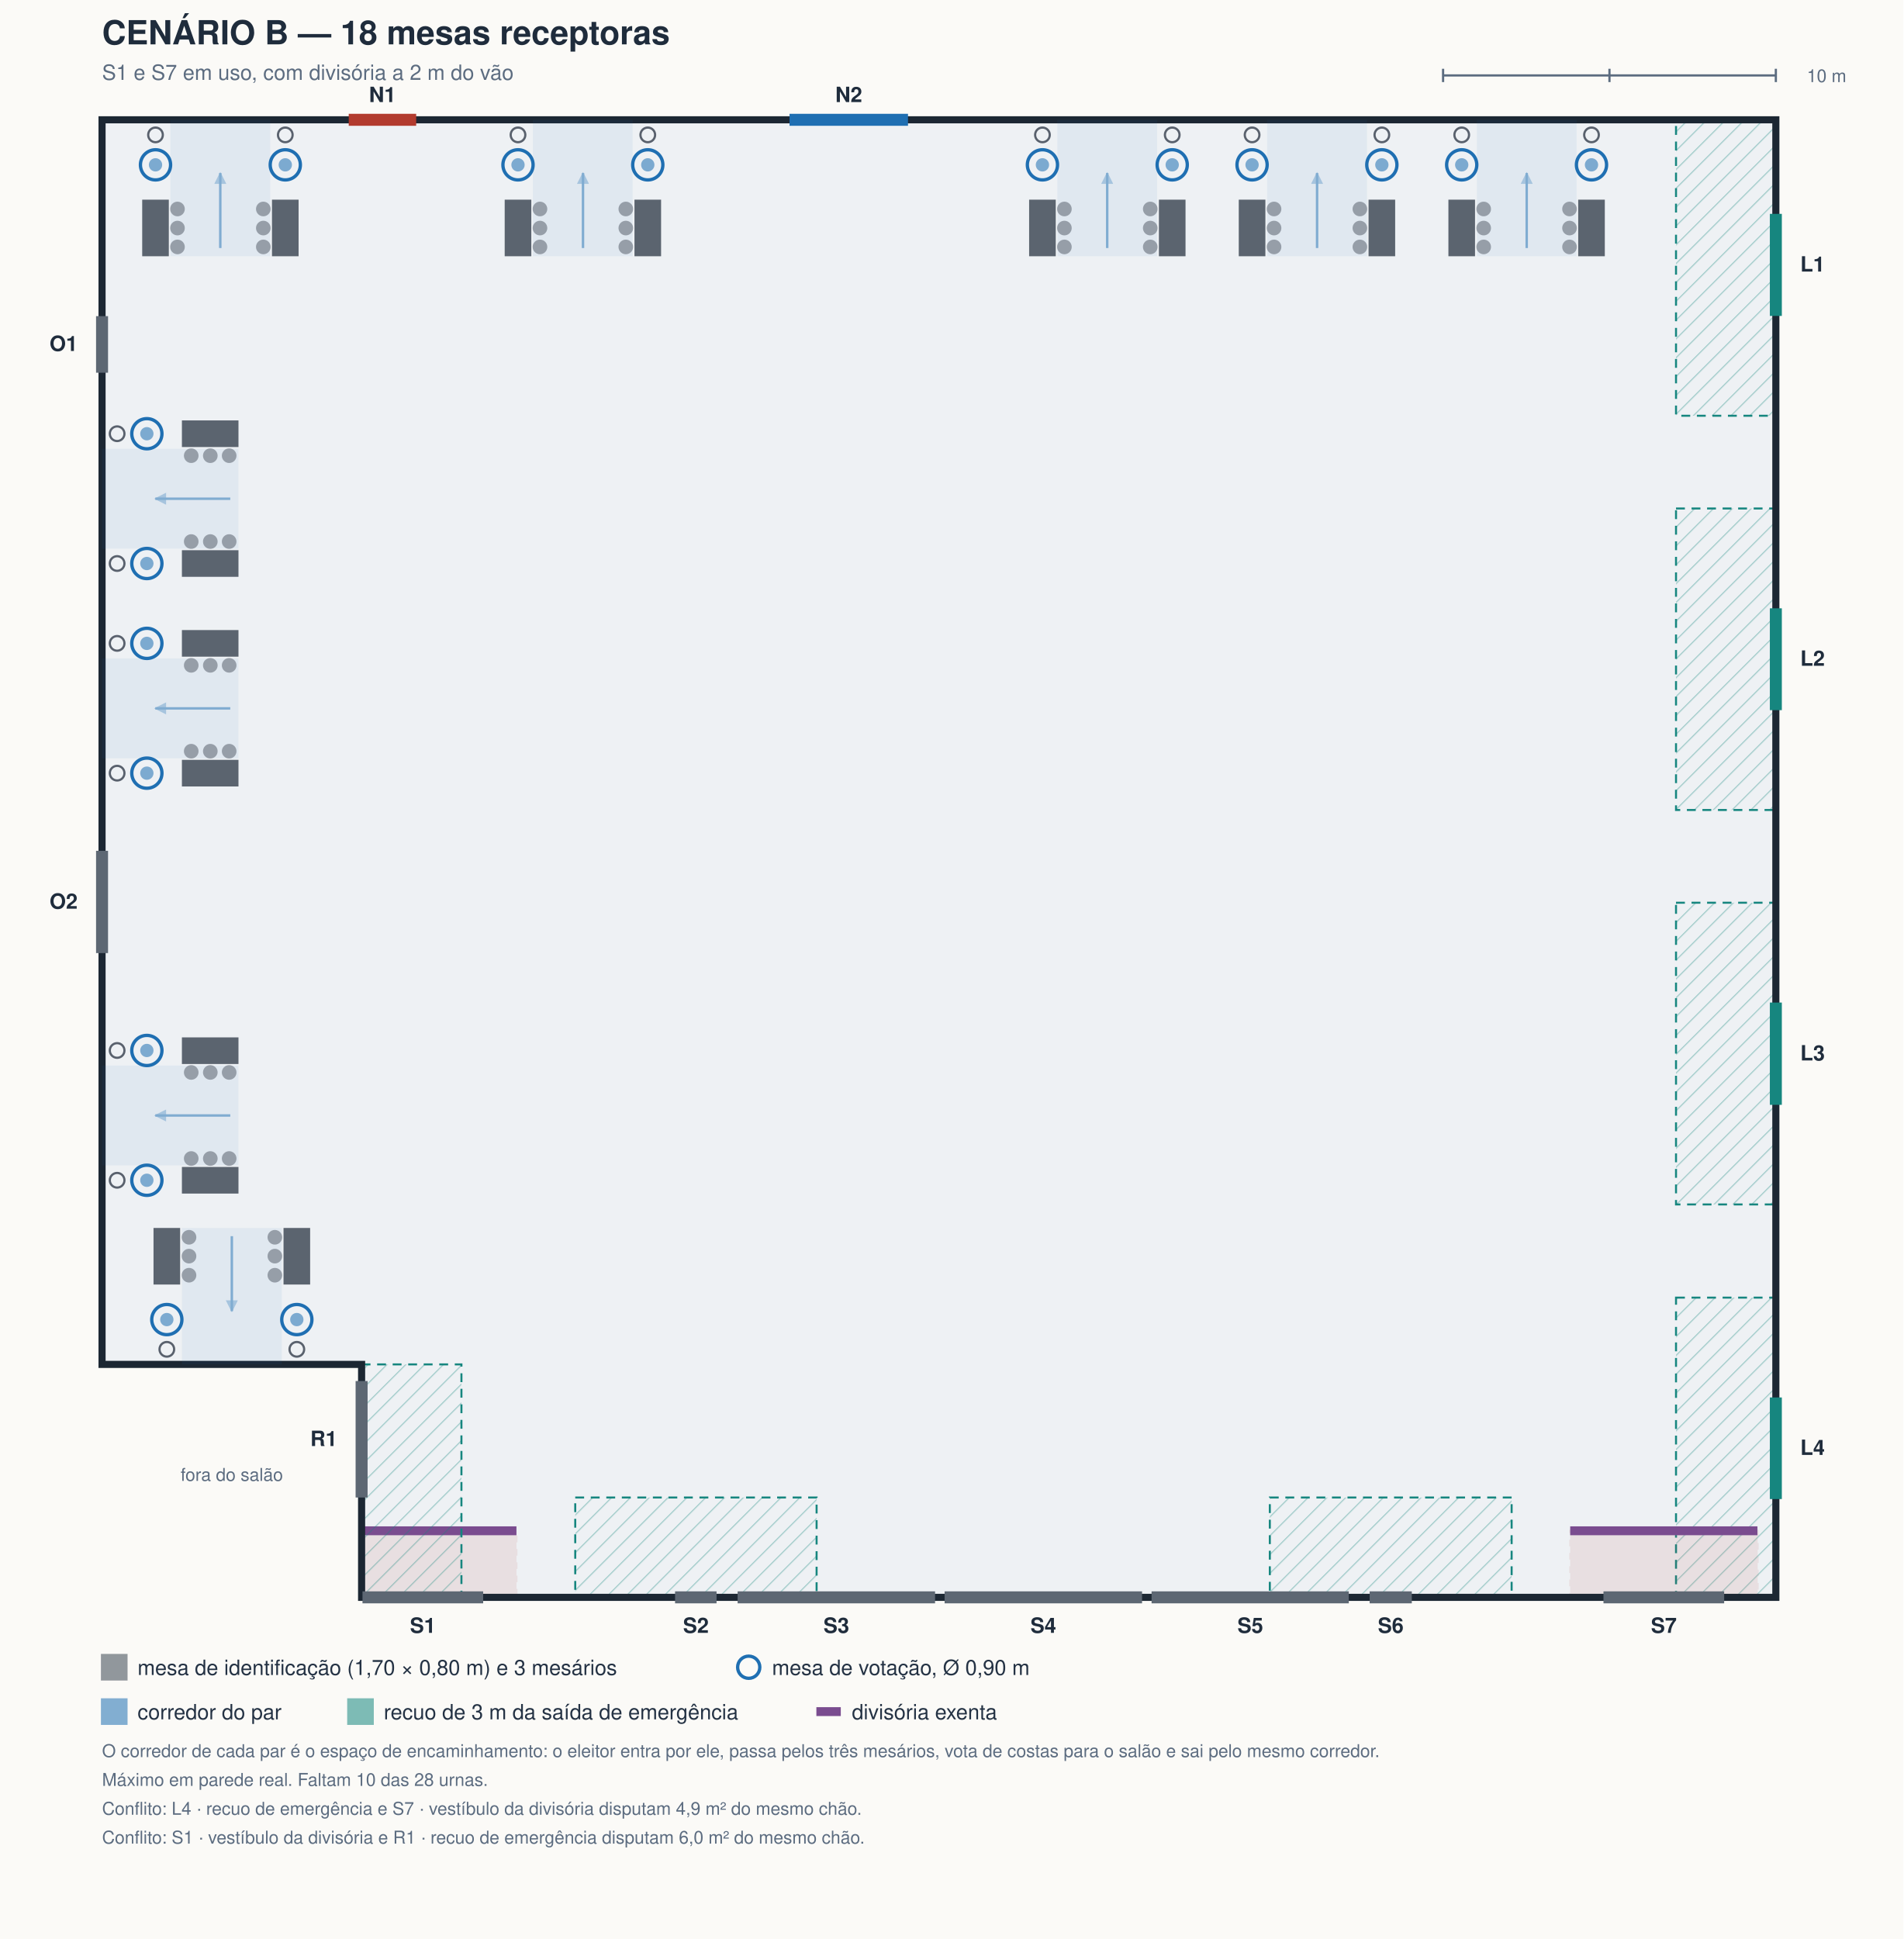
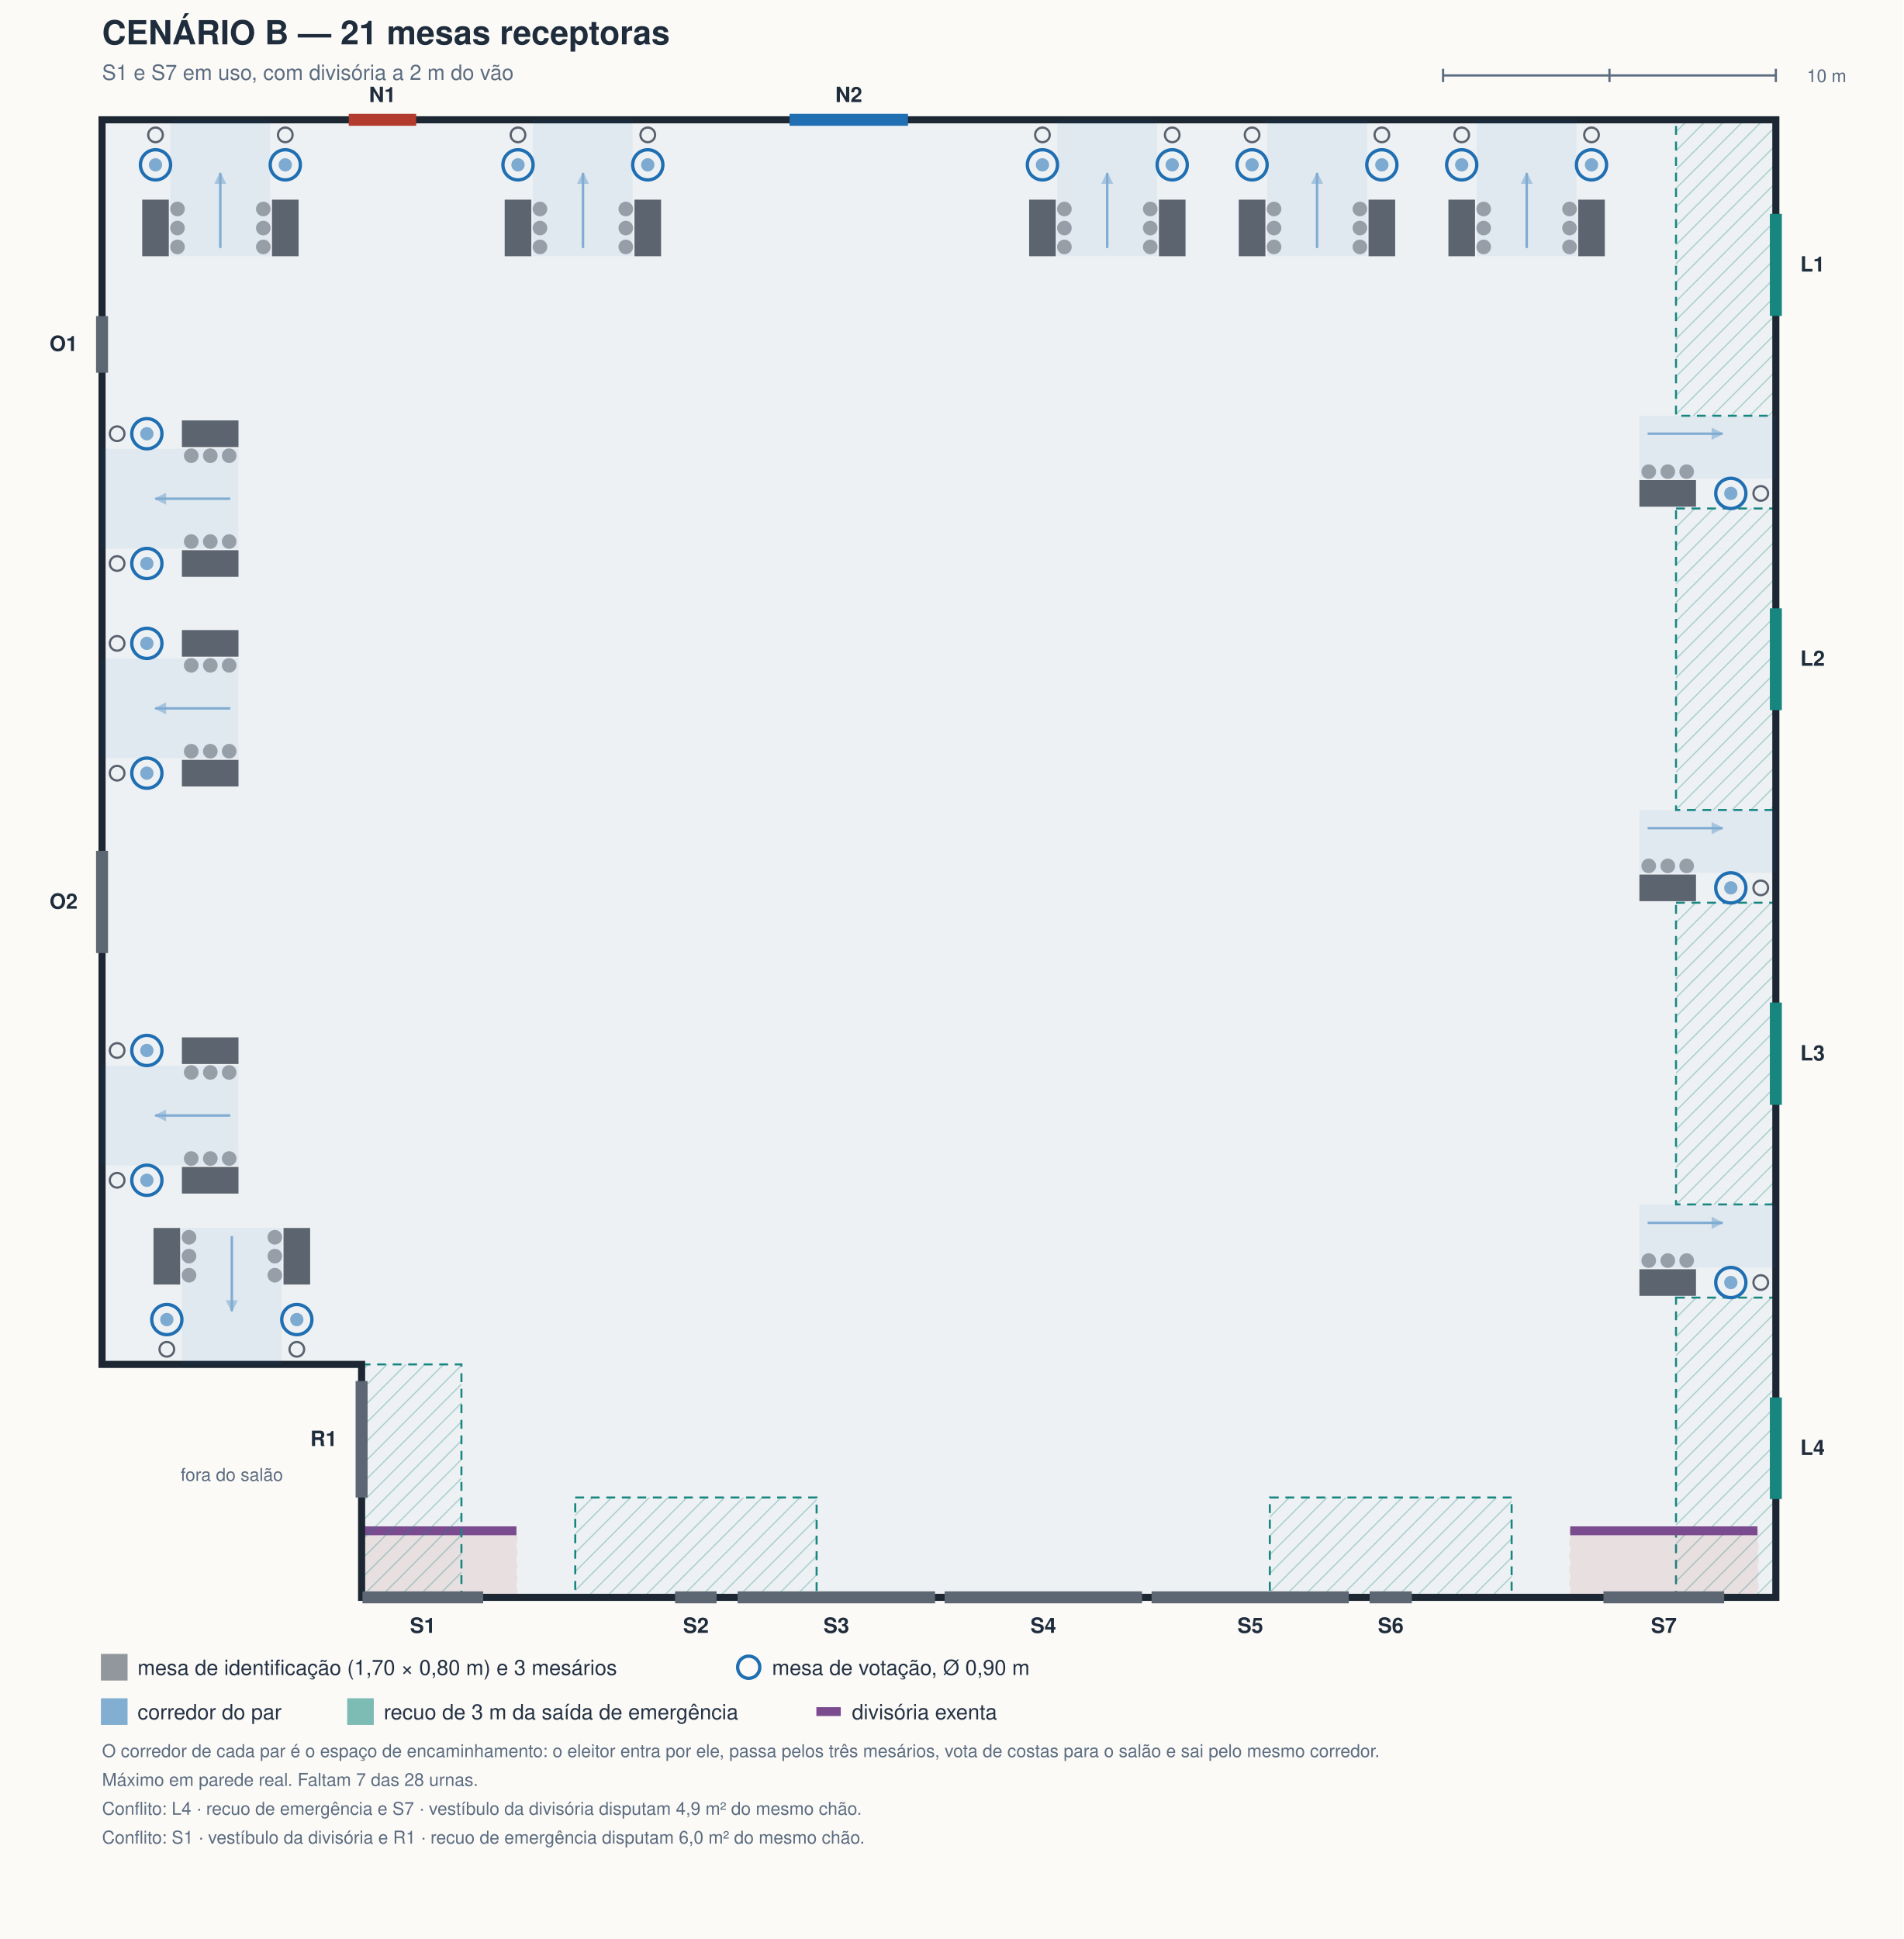
- <svg xmlns="http://www.w3.org/2000/svg" viewBox="0 0 858 874" style="width:100%;height:auto" role="img" aria-label="CENÁRIO B — 18 mesas receptoras: S1 e S7 em uso, com divisória a 2 m do vão">
+ <svg xmlns="http://www.w3.org/2000/svg" viewBox="0 0 858 874" style="width:100%;height:auto" role="img" aria-label="CENÁRIO B — 21 mesas receptoras: S1 e S7 em uso, com divisória a 2 m do vão">
  <rect x="0" y="0" width="858" height="874" fill="#fbfaf7" />
  <defs>
    <marker id="seta" viewBox="0 0 10 10" refX="9" refY="5" markerWidth="5" markerHeight="5" orient="auto-start-reverse">
      <path d="M0 0L10 5L0 10z" fill="#1f6fb2" opacity=".6" />
    </marker>
    <pattern id="hach" width="6" height="6" patternUnits="userSpaceOnUse" patternTransform="rotate(45)">
      <line x1="0" y1="0" x2="0" y2="6" stroke="#16867f" stroke-width="1" opacity=".35" />
    </pattern>
  </defs>
  <polygon points="163.0,720.0 800.5,720.0 800.5,54.0 46.0,54.0 46.0,615.0 163.0,615.0" fill="#eef1f4" />
  <rect x="755.5" y="584.9" width="45.0" height="135.1" fill="url(#hach)" stroke="#16867f" stroke-width="0.9" stroke-dasharray="4 3" />
  <rect x="755.5" y="406.9" width="45.0" height="136.0" fill="url(#hach)" stroke="#16867f" stroke-width="0.9" stroke-dasharray="4 3" />
  <rect x="755.5" y="229.2" width="45.0" height="135.9" fill="url(#hach)" stroke="#16867f" stroke-width="0.9" stroke-dasharray="4 3" />
  <rect x="755.5" y="54.0" width="45.0" height="133.4" fill="url(#hach)" stroke="#16867f" stroke-width="0.9" stroke-dasharray="4 3" />
  <rect x="163.0" y="690.0" width="69.8" height="30.0" fill="#b23b2e" opacity=".10" stroke="#b23b2e" stroke-width="0.9" stroke-dasharray="3 3" />
  <line x1="163.0" y1="690.0" x2="232.8" y2="690.0" stroke="#7a4c8f" stroke-width="4" />
  <rect x="259.3" y="675.0" width="108.8" height="45.0" fill="url(#hach)" stroke="#16867f" stroke-width="0.9" stroke-dasharray="4 3" />
  <rect x="572.4" y="675.0" width="109.0" height="45.0" fill="url(#hach)" stroke="#16867f" stroke-width="0.9" stroke-dasharray="4 3" />
  <rect x="707.8" y="690.0" width="84.5" height="30.0" fill="#b23b2e" opacity=".10" stroke="#b23b2e" stroke-width="0.9" stroke-dasharray="3 3" />
  <line x1="707.8" y1="690.0" x2="792.2" y2="690.0" stroke="#7a4c8f" stroke-width="4" />
  <rect x="163.0" y="615.0" width="45.0" height="105.0" fill="url(#hach)" stroke="#16867f" stroke-width="0.9" stroke-dasharray="4 3" />
  <polygon points="163.0,720.0 800.5,720.0 800.5,54.0 46.0,54.0 46.0,615.0 163.0,615.0" fill="none" stroke="#1c2733" stroke-width="3.2" />
  <line x1="157.2" y1="54.0" x2="187.6" y2="54.0" stroke="#b23b2e" stroke-width="5.4" />
  <text x="172.4" y="46.0" font-family="ui-sans-serif,system-ui,'Segoe UI',Helvetica,Arial,sans-serif" font-size="9.5" fill="#1f2c3c" text-anchor="middle" font-weight="700">N1</text>
  <line x1="355.9" y1="54.0" x2="409.3" y2="54.0" stroke="#1f6fb2" stroke-width="5.4" />
  <text x="382.6" y="46.0" font-family="ui-sans-serif,system-ui,'Segoe UI',Helvetica,Arial,sans-serif" font-size="9.5" fill="#1f2c3c" text-anchor="middle" font-weight="700">N2</text>
  <line x1="800.5" y1="142.4" x2="800.5" y2="96.4" stroke="#16867f" stroke-width="5.4" />
  <text x="811.5" y="122.4" font-family="ui-sans-serif,system-ui,'Segoe UI',Helvetica,Arial,sans-serif" font-size="9.5" fill="#1f2c3c" text-anchor="start" font-weight="700">L1</text>
  <line x1="800.5" y1="320.1" x2="800.5" y2="274.2" stroke="#16867f" stroke-width="5.4" />
  <text x="811.5" y="300.1" font-family="ui-sans-serif,system-ui,'Segoe UI',Helvetica,Arial,sans-serif" font-size="9.5" fill="#1f2c3c" text-anchor="start" font-weight="700">L2</text>
  <line x1="800.5" y1="498.0" x2="800.5" y2="451.9" stroke="#16867f" stroke-width="5.4" />
  <text x="811.5" y="478.0" font-family="ui-sans-serif,system-ui,'Segoe UI',Helvetica,Arial,sans-serif" font-size="9.5" fill="#1f2c3c" text-anchor="start" font-weight="700">L3</text>
  <line x1="800.5" y1="675.7" x2="800.5" y2="629.9" stroke="#16867f" stroke-width="5.4" />
  <text x="811.5" y="655.8" font-family="ui-sans-serif,system-ui,'Segoe UI',Helvetica,Arial,sans-serif" font-size="9.5" fill="#1f2c3c" text-anchor="start" font-weight="700">L4</text>
  <line x1="163.4" y1="720.0" x2="217.8" y2="720.0" stroke="#5d6773" stroke-width="5.4" />
  <text x="190.6" y="736.0" font-family="ui-sans-serif,system-ui,'Segoe UI',Helvetica,Arial,sans-serif" font-size="9.5" fill="#1f2c3c" text-anchor="middle" font-weight="700">S1</text>
  <line x1="304.3" y1="720.0" x2="323.0" y2="720.0" stroke="#5d6773" stroke-width="5.4" />
  <text x="313.7" y="736.0" font-family="ui-sans-serif,system-ui,'Segoe UI',Helvetica,Arial,sans-serif" font-size="9.5" fill="#1f2c3c" text-anchor="middle" font-weight="700">S2</text>
  <line x1="332.5" y1="720.0" x2="421.5" y2="720.0" stroke="#5d6773" stroke-width="5.4" />
  <text x="377.0" y="736.0" font-family="ui-sans-serif,system-ui,'Segoe UI',Helvetica,Arial,sans-serif" font-size="9.5" fill="#1f2c3c" text-anchor="middle" font-weight="700">S3</text>
  <line x1="425.8" y1="720.0" x2="514.8" y2="720.0" stroke="#5d6773" stroke-width="5.4" />
  <text x="470.3" y="736.0" font-family="ui-sans-serif,system-ui,'Segoe UI',Helvetica,Arial,sans-serif" font-size="9.5" fill="#1f2c3c" text-anchor="middle" font-weight="700">S4</text>
  <line x1="519.1" y1="720.0" x2="608.0" y2="720.0" stroke="#5d6773" stroke-width="5.4" />
  <text x="563.6" y="736.0" font-family="ui-sans-serif,system-ui,'Segoe UI',Helvetica,Arial,sans-serif" font-size="9.5" fill="#1f2c3c" text-anchor="middle" font-weight="700">S5</text>
  <line x1="617.4" y1="720.0" x2="636.4" y2="720.0" stroke="#5d6773" stroke-width="5.4" />
  <text x="626.9" y="736.0" font-family="ui-sans-serif,system-ui,'Segoe UI',Helvetica,Arial,sans-serif" font-size="9.5" fill="#1f2c3c" text-anchor="middle" font-weight="700">S6</text>
  <line x1="722.8" y1="720.0" x2="777.2" y2="720.0" stroke="#5d6773" stroke-width="5.4" />
  <text x="750.0" y="736.0" font-family="ui-sans-serif,system-ui,'Segoe UI',Helvetica,Arial,sans-serif" font-size="9.5" fill="#1f2c3c" text-anchor="middle" font-weight="700">S7</text>
  <line x1="46.0" y1="168.0" x2="46.0" y2="142.5" stroke="#5d6773" stroke-width="5.4" />
  <text x="35.0" y="158.2" font-family="ui-sans-serif,system-ui,'Segoe UI',Helvetica,Arial,sans-serif" font-size="9.5" fill="#1f2c3c" text-anchor="end" font-weight="700">O1</text>
  <line x1="46.0" y1="429.6" x2="46.0" y2="383.5" stroke="#5d6773" stroke-width="5.4" />
  <text x="35.0" y="409.6" font-family="ui-sans-serif,system-ui,'Segoe UI',Helvetica,Arial,sans-serif" font-size="9.5" fill="#1f2c3c" text-anchor="end" font-weight="700">O2</text>
  <line x1="163.0" y1="675.0" x2="163.0" y2="622.5" stroke="#5d6773" stroke-width="5.4" />
  <text x="152.0" y="651.8" font-family="ui-sans-serif,system-ui,'Segoe UI',Helvetica,Arial,sans-serif" font-size="9.5" fill="#1f2c3c" text-anchor="end" font-weight="700">R1</text>
  <rect x="76.8" y="54.0" width="45.0" height="61.5" fill="#1f6fb2" opacity=".07" />
  <path d="M99.3 111.8L99.3 78.0" stroke="#1f6fb2" stroke-width="1.1" opacity=".5" marker-end="url(#seta)" />
  <rect x="64.1" y="90.0" width="12.0" height="25.5" fill="#3b4552" opacity=".82" />
  <circle cx="70.1" cy="74.3" r="6.8" fill="none" stroke="#1f6fb2" stroke-width="1.5" />
  <circle cx="70.1" cy="74.3" r="3.0" fill="#1f6fb2" opacity=".55" />
  <circle cx="70.1" cy="60.8" r="3.3" fill="none" stroke="#59616d" stroke-width="1" />
  <circle cx="80.0" cy="94.2" r="3.3" fill="#59616d" opacity=".55" />
  <circle cx="80.0" cy="102.8" r="3.3" fill="#59616d" opacity=".55" />
  <circle cx="80.0" cy="111.3" r="3.3" fill="#59616d" opacity=".55" />
  <rect x="122.6" y="90.0" width="12.0" height="25.5" fill="#3b4552" opacity=".82" />
  <circle cx="128.6" cy="74.3" r="6.8" fill="none" stroke="#1f6fb2" stroke-width="1.5" />
  <circle cx="128.6" cy="74.3" r="3.0" fill="#1f6fb2" opacity=".55" />
  <circle cx="128.6" cy="60.8" r="3.3" fill="none" stroke="#59616d" stroke-width="1" />
  <circle cx="118.7" cy="94.2" r="3.3" fill="#59616d" opacity=".55" />
  <circle cx="118.7" cy="102.8" r="3.3" fill="#59616d" opacity=".55" />
  <circle cx="118.7" cy="111.3" r="3.3" fill="#59616d" opacity=".55" />
  <rect x="240.2" y="54.0" width="45.0" height="61.5" fill="#1f6fb2" opacity=".07" />
  <path d="M262.8 111.8L262.8 78.0" stroke="#1f6fb2" stroke-width="1.1" opacity=".5" marker-end="url(#seta)" />
  <rect x="227.5" y="90.0" width="12.0" height="25.5" fill="#3b4552" opacity=".82" />
  <circle cx="233.5" cy="74.3" r="6.8" fill="none" stroke="#1f6fb2" stroke-width="1.5" />
  <circle cx="233.5" cy="74.3" r="3.0" fill="#1f6fb2" opacity=".55" />
  <circle cx="233.5" cy="60.8" r="3.3" fill="none" stroke="#59616d" stroke-width="1" />
  <circle cx="243.4" cy="94.2" r="3.3" fill="#59616d" opacity=".55" />
  <circle cx="243.4" cy="102.8" r="3.3" fill="#59616d" opacity=".55" />
  <circle cx="243.4" cy="111.3" r="3.3" fill="#59616d" opacity=".55" />
  <rect x="286.0" y="90.0" width="12.0" height="25.5" fill="#3b4552" opacity=".82" />
  <circle cx="292.0" cy="74.3" r="6.8" fill="none" stroke="#1f6fb2" stroke-width="1.5" />
  <circle cx="292.0" cy="74.3" r="3.0" fill="#1f6fb2" opacity=".55" />
  <circle cx="292.0" cy="60.8" r="3.3" fill="none" stroke="#59616d" stroke-width="1" />
  <circle cx="282.1" cy="94.2" r="3.3" fill="#59616d" opacity=".55" />
  <circle cx="282.1" cy="102.8" r="3.3" fill="#59616d" opacity=".55" />
  <circle cx="282.1" cy="111.3" r="3.3" fill="#59616d" opacity=".55" />
  <rect x="476.6" y="54.0" width="45.0" height="61.5" fill="#1f6fb2" opacity=".07" />
  <path d="M499.1 111.8L499.1 78.0" stroke="#1f6fb2" stroke-width="1.1" opacity=".5" marker-end="url(#seta)" />
  <rect x="463.9" y="90.0" width="12.0" height="25.5" fill="#3b4552" opacity=".82" />
  <circle cx="469.9" cy="74.3" r="6.8" fill="none" stroke="#1f6fb2" stroke-width="1.5" />
  <circle cx="469.9" cy="74.3" r="3.0" fill="#1f6fb2" opacity=".55" />
  <circle cx="469.9" cy="60.8" r="3.3" fill="none" stroke="#59616d" stroke-width="1" />
  <circle cx="479.8" cy="94.2" r="3.3" fill="#59616d" opacity=".55" />
  <circle cx="479.8" cy="102.8" r="3.3" fill="#59616d" opacity=".55" />
  <circle cx="479.8" cy="111.3" r="3.3" fill="#59616d" opacity=".55" />
  <rect x="522.4" y="90.0" width="12.0" height="25.5" fill="#3b4552" opacity=".82" />
  <circle cx="528.4" cy="74.3" r="6.8" fill="none" stroke="#1f6fb2" stroke-width="1.5" />
  <circle cx="528.4" cy="74.3" r="3.0" fill="#1f6fb2" opacity=".55" />
  <circle cx="528.4" cy="60.8" r="3.3" fill="none" stroke="#59616d" stroke-width="1" />
  <circle cx="518.5" cy="94.2" r="3.3" fill="#59616d" opacity=".55" />
  <circle cx="518.5" cy="102.8" r="3.3" fill="#59616d" opacity=".55" />
  <circle cx="518.5" cy="111.3" r="3.3" fill="#59616d" opacity=".55" />
  <rect x="571.2" y="54.0" width="45.0" height="61.5" fill="#1f6fb2" opacity=".07" />
  <path d="M593.7 111.8L593.7 78.0" stroke="#1f6fb2" stroke-width="1.1" opacity=".5" marker-end="url(#seta)" />
  <rect x="558.4" y="90.0" width="12.0" height="25.5" fill="#3b4552" opacity=".82" />
  <circle cx="564.4" cy="74.3" r="6.8" fill="none" stroke="#1f6fb2" stroke-width="1.5" />
  <circle cx="564.4" cy="74.3" r="3.0" fill="#1f6fb2" opacity=".55" />
  <circle cx="564.4" cy="60.8" r="3.3" fill="none" stroke="#59616d" stroke-width="1" />
  <circle cx="574.3" cy="94.2" r="3.3" fill="#59616d" opacity=".55" />
  <circle cx="574.3" cy="102.8" r="3.3" fill="#59616d" opacity=".55" />
  <circle cx="574.3" cy="111.3" r="3.3" fill="#59616d" opacity=".55" />
  <rect x="616.9" y="90.0" width="12.0" height="25.5" fill="#3b4552" opacity=".82" />
  <circle cx="622.9" cy="74.3" r="6.8" fill="none" stroke="#1f6fb2" stroke-width="1.5" />
  <circle cx="622.9" cy="74.3" r="3.0" fill="#1f6fb2" opacity=".55" />
  <circle cx="622.9" cy="60.8" r="3.3" fill="none" stroke="#59616d" stroke-width="1" />
  <circle cx="613.0" cy="94.2" r="3.3" fill="#59616d" opacity=".55" />
  <circle cx="613.0" cy="102.8" r="3.3" fill="#59616d" opacity=".55" />
  <circle cx="613.0" cy="111.3" r="3.3" fill="#59616d" opacity=".55" />
  <rect x="665.7" y="54.0" width="45.0" height="61.5" fill="#1f6fb2" opacity=".07" />
  <path d="M688.2 111.8L688.2 78.0" stroke="#1f6fb2" stroke-width="1.1" opacity=".5" marker-end="url(#seta)" />
  <rect x="652.9" y="90.0" width="12.0" height="25.5" fill="#3b4552" opacity=".82" />
  <circle cx="658.9" cy="74.3" r="6.8" fill="none" stroke="#1f6fb2" stroke-width="1.5" />
  <circle cx="658.9" cy="74.3" r="3.0" fill="#1f6fb2" opacity=".55" />
  <circle cx="658.9" cy="60.8" r="3.3" fill="none" stroke="#59616d" stroke-width="1" />
  <circle cx="668.8" cy="94.2" r="3.3" fill="#59616d" opacity=".55" />
  <circle cx="668.8" cy="102.8" r="3.3" fill="#59616d" opacity=".55" />
  <circle cx="668.8" cy="111.3" r="3.3" fill="#59616d" opacity=".55" />
  <rect x="711.4" y="90.0" width="12.0" height="25.5" fill="#3b4552" opacity=".82" />
  <circle cx="717.4" cy="74.3" r="6.8" fill="none" stroke="#1f6fb2" stroke-width="1.5" />
  <circle cx="717.4" cy="74.3" r="3.0" fill="#1f6fb2" opacity=".55" />
  <circle cx="717.4" cy="60.8" r="3.3" fill="none" stroke="#59616d" stroke-width="1" />
  <circle cx="707.5" cy="94.2" r="3.3" fill="#59616d" opacity=".55" />
  <circle cx="707.5" cy="102.8" r="3.3" fill="#59616d" opacity=".55" />
  <circle cx="707.5" cy="111.3" r="3.3" fill="#59616d" opacity=".55" />
  <rect x="82.0" y="553.5" width="45.0" height="61.5" fill="#1f6fb2" opacity=".07" />
  <path d="M104.5 557.2L104.5 591.0" stroke="#1f6fb2" stroke-width="1.1" opacity=".5" marker-end="url(#seta)" />
  <rect x="69.2" y="553.5" width="12.0" height="25.5" fill="#3b4552" opacity=".82" />
  <circle cx="75.2" cy="594.8" r="6.8" fill="none" stroke="#1f6fb2" stroke-width="1.5" />
  <circle cx="75.2" cy="594.8" r="3.0" fill="#1f6fb2" opacity=".55" />
  <circle cx="75.2" cy="608.2" r="3.3" fill="none" stroke="#59616d" stroke-width="1" />
  <circle cx="85.2" cy="574.8" r="3.3" fill="#59616d" opacity=".55" />
  <circle cx="85.2" cy="566.2" r="3.3" fill="#59616d" opacity=".55" />
  <circle cx="85.2" cy="557.7" r="3.3" fill="#59616d" opacity=".55" />
  <rect x="127.8" y="553.5" width="12.0" height="25.5" fill="#3b4552" opacity=".82" />
  <circle cx="133.8" cy="594.8" r="6.8" fill="none" stroke="#1f6fb2" stroke-width="1.5" />
  <circle cx="133.8" cy="594.8" r="3.0" fill="#1f6fb2" opacity=".55" />
  <circle cx="133.8" cy="608.2" r="3.3" fill="none" stroke="#59616d" stroke-width="1" />
  <circle cx="123.9" cy="574.8" r="3.3" fill="#59616d" opacity=".55" />
  <circle cx="123.9" cy="566.2" r="3.3" fill="#59616d" opacity=".55" />
  <circle cx="123.9" cy="557.7" r="3.3" fill="#59616d" opacity=".55" />
  <rect x="46.0" y="480.3" width="61.5" height="45.0" fill="#1f6fb2" opacity=".07" />
  <path d="M103.8 502.8L70.0 502.8" stroke="#1f6fb2" stroke-width="1.1" opacity=".5" marker-end="url(#seta)" />
  <rect x="82.0" y="526.0" width="25.5" height="12.0" fill="#3b4552" opacity=".82" />
  <circle cx="66.2" cy="532.0" r="6.8" fill="none" stroke="#1f6fb2" stroke-width="1.5" />
  <circle cx="66.2" cy="532.0" r="3.0" fill="#1f6fb2" opacity=".55" />
  <circle cx="52.8" cy="532.0" r="3.3" fill="none" stroke="#59616d" stroke-width="1" />
  <circle cx="86.2" cy="522.2" r="3.3" fill="#59616d" opacity=".55" />
  <circle cx="94.8" cy="522.2" r="3.3" fill="#59616d" opacity=".55" />
  <circle cx="103.3" cy="522.2" r="3.3" fill="#59616d" opacity=".55" />
  <rect x="82.0" y="467.6" width="25.5" height="12.0" fill="#3b4552" opacity=".82" />
  <circle cx="66.2" cy="473.5" r="6.8" fill="none" stroke="#1f6fb2" stroke-width="1.5" />
  <circle cx="66.2" cy="473.5" r="3.0" fill="#1f6fb2" opacity=".55" />
  <circle cx="52.8" cy="473.5" r="3.3" fill="none" stroke="#59616d" stroke-width="1" />
  <circle cx="86.2" cy="483.4" r="3.3" fill="#59616d" opacity=".55" />
  <circle cx="94.8" cy="483.4" r="3.3" fill="#59616d" opacity=".55" />
  <circle cx="103.3" cy="483.4" r="3.3" fill="#59616d" opacity=".55" />
  <rect x="46.0" y="296.8" width="61.5" height="45.0" fill="#1f6fb2" opacity=".07" />
  <path d="M103.8 319.3L70.0 319.3" stroke="#1f6fb2" stroke-width="1.1" opacity=".5" marker-end="url(#seta)" />
  <rect x="82.0" y="342.5" width="25.5" height="12.0" fill="#3b4552" opacity=".82" />
  <circle cx="66.2" cy="348.5" r="6.8" fill="none" stroke="#1f6fb2" stroke-width="1.5" />
  <circle cx="66.2" cy="348.5" r="3.0" fill="#1f6fb2" opacity=".55" />
  <circle cx="52.8" cy="348.5" r="3.3" fill="none" stroke="#59616d" stroke-width="1" />
  <circle cx="86.2" cy="338.6" r="3.3" fill="#59616d" opacity=".55" />
  <circle cx="94.8" cy="338.6" r="3.3" fill="#59616d" opacity=".55" />
  <circle cx="103.3" cy="338.6" r="3.3" fill="#59616d" opacity=".55" />
  <rect x="82.0" y="284.0" width="25.5" height="12.0" fill="#3b4552" opacity=".82" />
  <circle cx="66.2" cy="290.0" r="6.8" fill="none" stroke="#1f6fb2" stroke-width="1.5" />
  <circle cx="66.2" cy="290.0" r="3.0" fill="#1f6fb2" opacity=".55" />
  <circle cx="52.8" cy="290.0" r="3.3" fill="none" stroke="#59616d" stroke-width="1" />
  <circle cx="86.2" cy="299.9" r="3.3" fill="#59616d" opacity=".55" />
  <circle cx="94.8" cy="299.9" r="3.3" fill="#59616d" opacity=".55" />
  <circle cx="103.3" cy="299.9" r="3.3" fill="#59616d" opacity=".55" />
  <rect x="46.0" y="202.3" width="61.5" height="45.0" fill="#1f6fb2" opacity=".07" />
  <path d="M103.8 224.8L70.0 224.8" stroke="#1f6fb2" stroke-width="1.1" opacity=".5" marker-end="url(#seta)" />
  <rect x="82.0" y="248.0" width="25.5" height="12.0" fill="#3b4552" opacity=".82" />
  <circle cx="66.2" cy="254.0" r="6.8" fill="none" stroke="#1f6fb2" stroke-width="1.5" />
  <circle cx="66.2" cy="254.0" r="3.0" fill="#1f6fb2" opacity=".55" />
  <circle cx="52.8" cy="254.0" r="3.3" fill="none" stroke="#59616d" stroke-width="1" />
  <circle cx="86.2" cy="244.1" r="3.3" fill="#59616d" opacity=".55" />
  <circle cx="94.8" cy="244.1" r="3.3" fill="#59616d" opacity=".55" />
  <circle cx="103.3" cy="244.1" r="3.3" fill="#59616d" opacity=".55" />
  <rect x="82.0" y="189.5" width="25.5" height="12.0" fill="#3b4552" opacity=".82" />
  <circle cx="66.2" cy="195.5" r="6.8" fill="none" stroke="#1f6fb2" stroke-width="1.5" />
  <circle cx="66.2" cy="195.5" r="3.0" fill="#1f6fb2" opacity=".55" />
  <circle cx="52.8" cy="195.5" r="3.3" fill="none" stroke="#59616d" stroke-width="1" />
  <circle cx="86.2" cy="205.4" r="3.3" fill="#59616d" opacity=".55" />
  <circle cx="94.8" cy="205.4" r="3.3" fill="#59616d" opacity=".55" />
  <circle cx="103.3" cy="205.4" r="3.3" fill="#59616d" opacity=".55" />
+   <rect x="739.0" y="543.0" width="61.5" height="28.4" fill="#1f6fb2" opacity=".07" />
+   <path d="M742.7 551.2L776.5 551.2" stroke="#1f6fb2" stroke-width="1.1" opacity=".5" marker-end="url(#seta)" />
+   <rect x="739.0" y="572.1" width="25.5" height="12.0" fill="#3b4552" opacity=".82" />
+   <circle cx="780.2" cy="578.1" r="6.8" fill="none" stroke="#1f6fb2" stroke-width="1.5" />
+   <circle cx="780.2" cy="578.1" r="3.0" fill="#1f6fb2" opacity=".55" />
+   <circle cx="793.7" cy="578.1" r="3.3" fill="none" stroke="#59616d" stroke-width="1" />
+   <circle cx="760.3" cy="568.2" r="3.3" fill="#59616d" opacity=".55" />
+   <circle cx="751.8" cy="568.2" r="3.3" fill="#59616d" opacity=".55" />
+   <circle cx="743.2" cy="568.2" r="3.3" fill="#59616d" opacity=".55" />
+   <rect x="739.0" y="365.1" width="61.5" height="28.4" fill="#1f6fb2" opacity=".07" />
+   <path d="M742.7 373.3L776.5 373.3" stroke="#1f6fb2" stroke-width="1.1" opacity=".5" marker-end="url(#seta)" />
+   <rect x="739.0" y="394.2" width="25.5" height="12.0" fill="#3b4552" opacity=".82" />
+   <circle cx="780.2" cy="400.2" r="6.8" fill="none" stroke="#1f6fb2" stroke-width="1.5" />
+   <circle cx="780.2" cy="400.2" r="3.0" fill="#1f6fb2" opacity=".55" />
+   <circle cx="793.7" cy="400.2" r="3.3" fill="none" stroke="#59616d" stroke-width="1" />
+   <circle cx="760.3" cy="390.3" r="3.3" fill="#59616d" opacity=".55" />
+   <circle cx="751.8" cy="390.3" r="3.3" fill="#59616d" opacity=".55" />
+   <circle cx="743.2" cy="390.3" r="3.3" fill="#59616d" opacity=".55" />
+   <rect x="739.0" y="187.4" width="61.5" height="28.3" fill="#1f6fb2" opacity=".07" />
+   <path d="M742.7 195.5L776.5 195.5" stroke="#1f6fb2" stroke-width="1.1" opacity=".5" marker-end="url(#seta)" />
+   <rect x="739.0" y="216.4" width="25.5" height="12.0" fill="#3b4552" opacity=".82" />
+   <circle cx="780.2" cy="222.4" r="6.8" fill="none" stroke="#1f6fb2" stroke-width="1.5" />
+   <circle cx="780.2" cy="222.4" r="3.0" fill="#1f6fb2" opacity=".55" />
+   <circle cx="793.7" cy="222.4" r="3.3" fill="none" stroke="#59616d" stroke-width="1" />
+   <circle cx="760.3" cy="212.6" r="3.3" fill="#59616d" opacity=".55" />
+   <circle cx="751.8" cy="212.6" r="3.3" fill="#59616d" opacity=".55" />
+   <circle cx="743.2" cy="212.6" r="3.3" fill="#59616d" opacity=".55" />
  <text x="104.5" y="667.5" font-family="ui-sans-serif,system-ui,'Segoe UI',Helvetica,Arial,sans-serif" font-size="8" fill="#5c6c80" text-anchor="middle">fora do salão</text>
-   <text x="46.0" y="20.0" font-family="ui-sans-serif,system-ui,'Segoe UI',Helvetica,Arial,sans-serif" font-size="15" fill="#1f2c3c" text-anchor="start" font-weight="700">CENÁRIO B — 18 mesas receptoras</text>
+   <text x="46.0" y="20.0" font-family="ui-sans-serif,system-ui,'Segoe UI',Helvetica,Arial,sans-serif" font-size="15" fill="#1f2c3c" text-anchor="start" font-weight="700">CENÁRIO B — 21 mesas receptoras</text>
  <text x="46.0" y="36.0" font-family="ui-sans-serif,system-ui,'Segoe UI',Helvetica,Arial,sans-serif" font-size="9.5" fill="#5c6c80" text-anchor="start">S1 e S7 em uso, com divisória a 2 m do vão</text>
  <line x1="650.5" y1="34.0" x2="800.5" y2="34.0" stroke="#5c6c80" stroke-width="1" />
  <line x1="650.5" y1="31.0" x2="650.5" y2="37.0" stroke="#5c6c80" stroke-width="1" />
  <line x1="725.5" y1="31.0" x2="725.5" y2="37.0" stroke="#5c6c80" stroke-width="1" />
  <line x1="800.5" y1="31.0" x2="800.5" y2="37.0" stroke="#5c6c80" stroke-width="1" />
  <text x="814.5" y="37.0" font-family="ui-sans-serif,system-ui,'Segoe UI',Helvetica,Arial,sans-serif" font-size="8" fill="#5c6c80" text-anchor="start">10 m</text>
  <rect x="46.0" y="746.0" width="11" height="11" fill="#3b4552" opacity=".55" stroke="#3b4552" />
  <text x="62.0" y="755.0" font-family="ui-sans-serif,system-ui,'Segoe UI',Helvetica,Arial,sans-serif" font-size="9.5" fill="#243244" text-anchor="start">mesa de identificação (1,70 × 0,80 m) e 3 mesários</text>
  <circle cx="337.5" cy="751.5" r="5" fill="none" stroke="#1f6fb2" stroke-width="1.5" />
  <text x="348.0" y="755.0" font-family="ui-sans-serif,system-ui,'Segoe UI',Helvetica,Arial,sans-serif" font-size="9.5" fill="#243244" text-anchor="start">mesa de votação, Ø 0,90 m</text>
  <rect x="46.0" y="766.0" width="11" height="11" fill="#1f6fb2" opacity=".55" stroke="#1f6fb2" />
  <text x="62.0" y="775.0" font-family="ui-sans-serif,system-ui,'Segoe UI',Helvetica,Arial,sans-serif" font-size="9.5" fill="#243244" text-anchor="start">corredor do par</text>
  <rect x="157.0" y="766.0" width="11" height="11" fill="#16867f" opacity=".55" stroke="#16867f" />
  <text x="173.0" y="775.0" font-family="ui-sans-serif,system-ui,'Segoe UI',Helvetica,Arial,sans-serif" font-size="9.5" fill="#243244" text-anchor="start">recuo de 3 m da saída de emergência</text>
  <line x1="368.0" y1="771.5" x2="379.0" y2="771.5" stroke="#7a4c8f" stroke-width="4" />
  <text x="384.0" y="775.0" font-family="ui-sans-serif,system-ui,'Segoe UI',Helvetica,Arial,sans-serif" font-size="9.5" fill="#243244" text-anchor="start">divisória exenta</text>
  <text x="46.0" y="792.0" font-family="ui-sans-serif,system-ui,'Segoe UI',Helvetica,Arial,sans-serif" font-size="8" fill="#5c6c80" text-anchor="start">O corredor de cada par é o espaço de encaminhamento: o eleitor entra por ele, passa pelos três mesários, vota de costas para o salão e sai pelo mesmo corredor.</text>
-   <text x="46.0" y="805.0" font-family="ui-sans-serif,system-ui,'Segoe UI',Helvetica,Arial,sans-serif" font-size="8" fill="#5c6c80" text-anchor="start">Máximo em parede real. Faltam 10 das 28 urnas.</text>
+   <text x="46.0" y="805.0" font-family="ui-sans-serif,system-ui,'Segoe UI',Helvetica,Arial,sans-serif" font-size="8" fill="#5c6c80" text-anchor="start">Máximo em parede real. Faltam 7 das 28 urnas.</text>
  <text x="46.0" y="818.0" font-family="ui-sans-serif,system-ui,'Segoe UI',Helvetica,Arial,sans-serif" font-size="8" fill="#5c6c80" text-anchor="start">Conflito: L4 · recuo de emergência e S7 · vestíbulo da divisória disputam 4,9 m² do mesmo chão.</text>
  <text x="46.0" y="831.0" font-family="ui-sans-serif,system-ui,'Segoe UI',Helvetica,Arial,sans-serif" font-size="8" fill="#5c6c80" text-anchor="start">Conflito: S1 · vestíbulo da divisória e R1 · recuo de emergência disputam 6,0 m² do mesmo chão.</text>
</svg>
